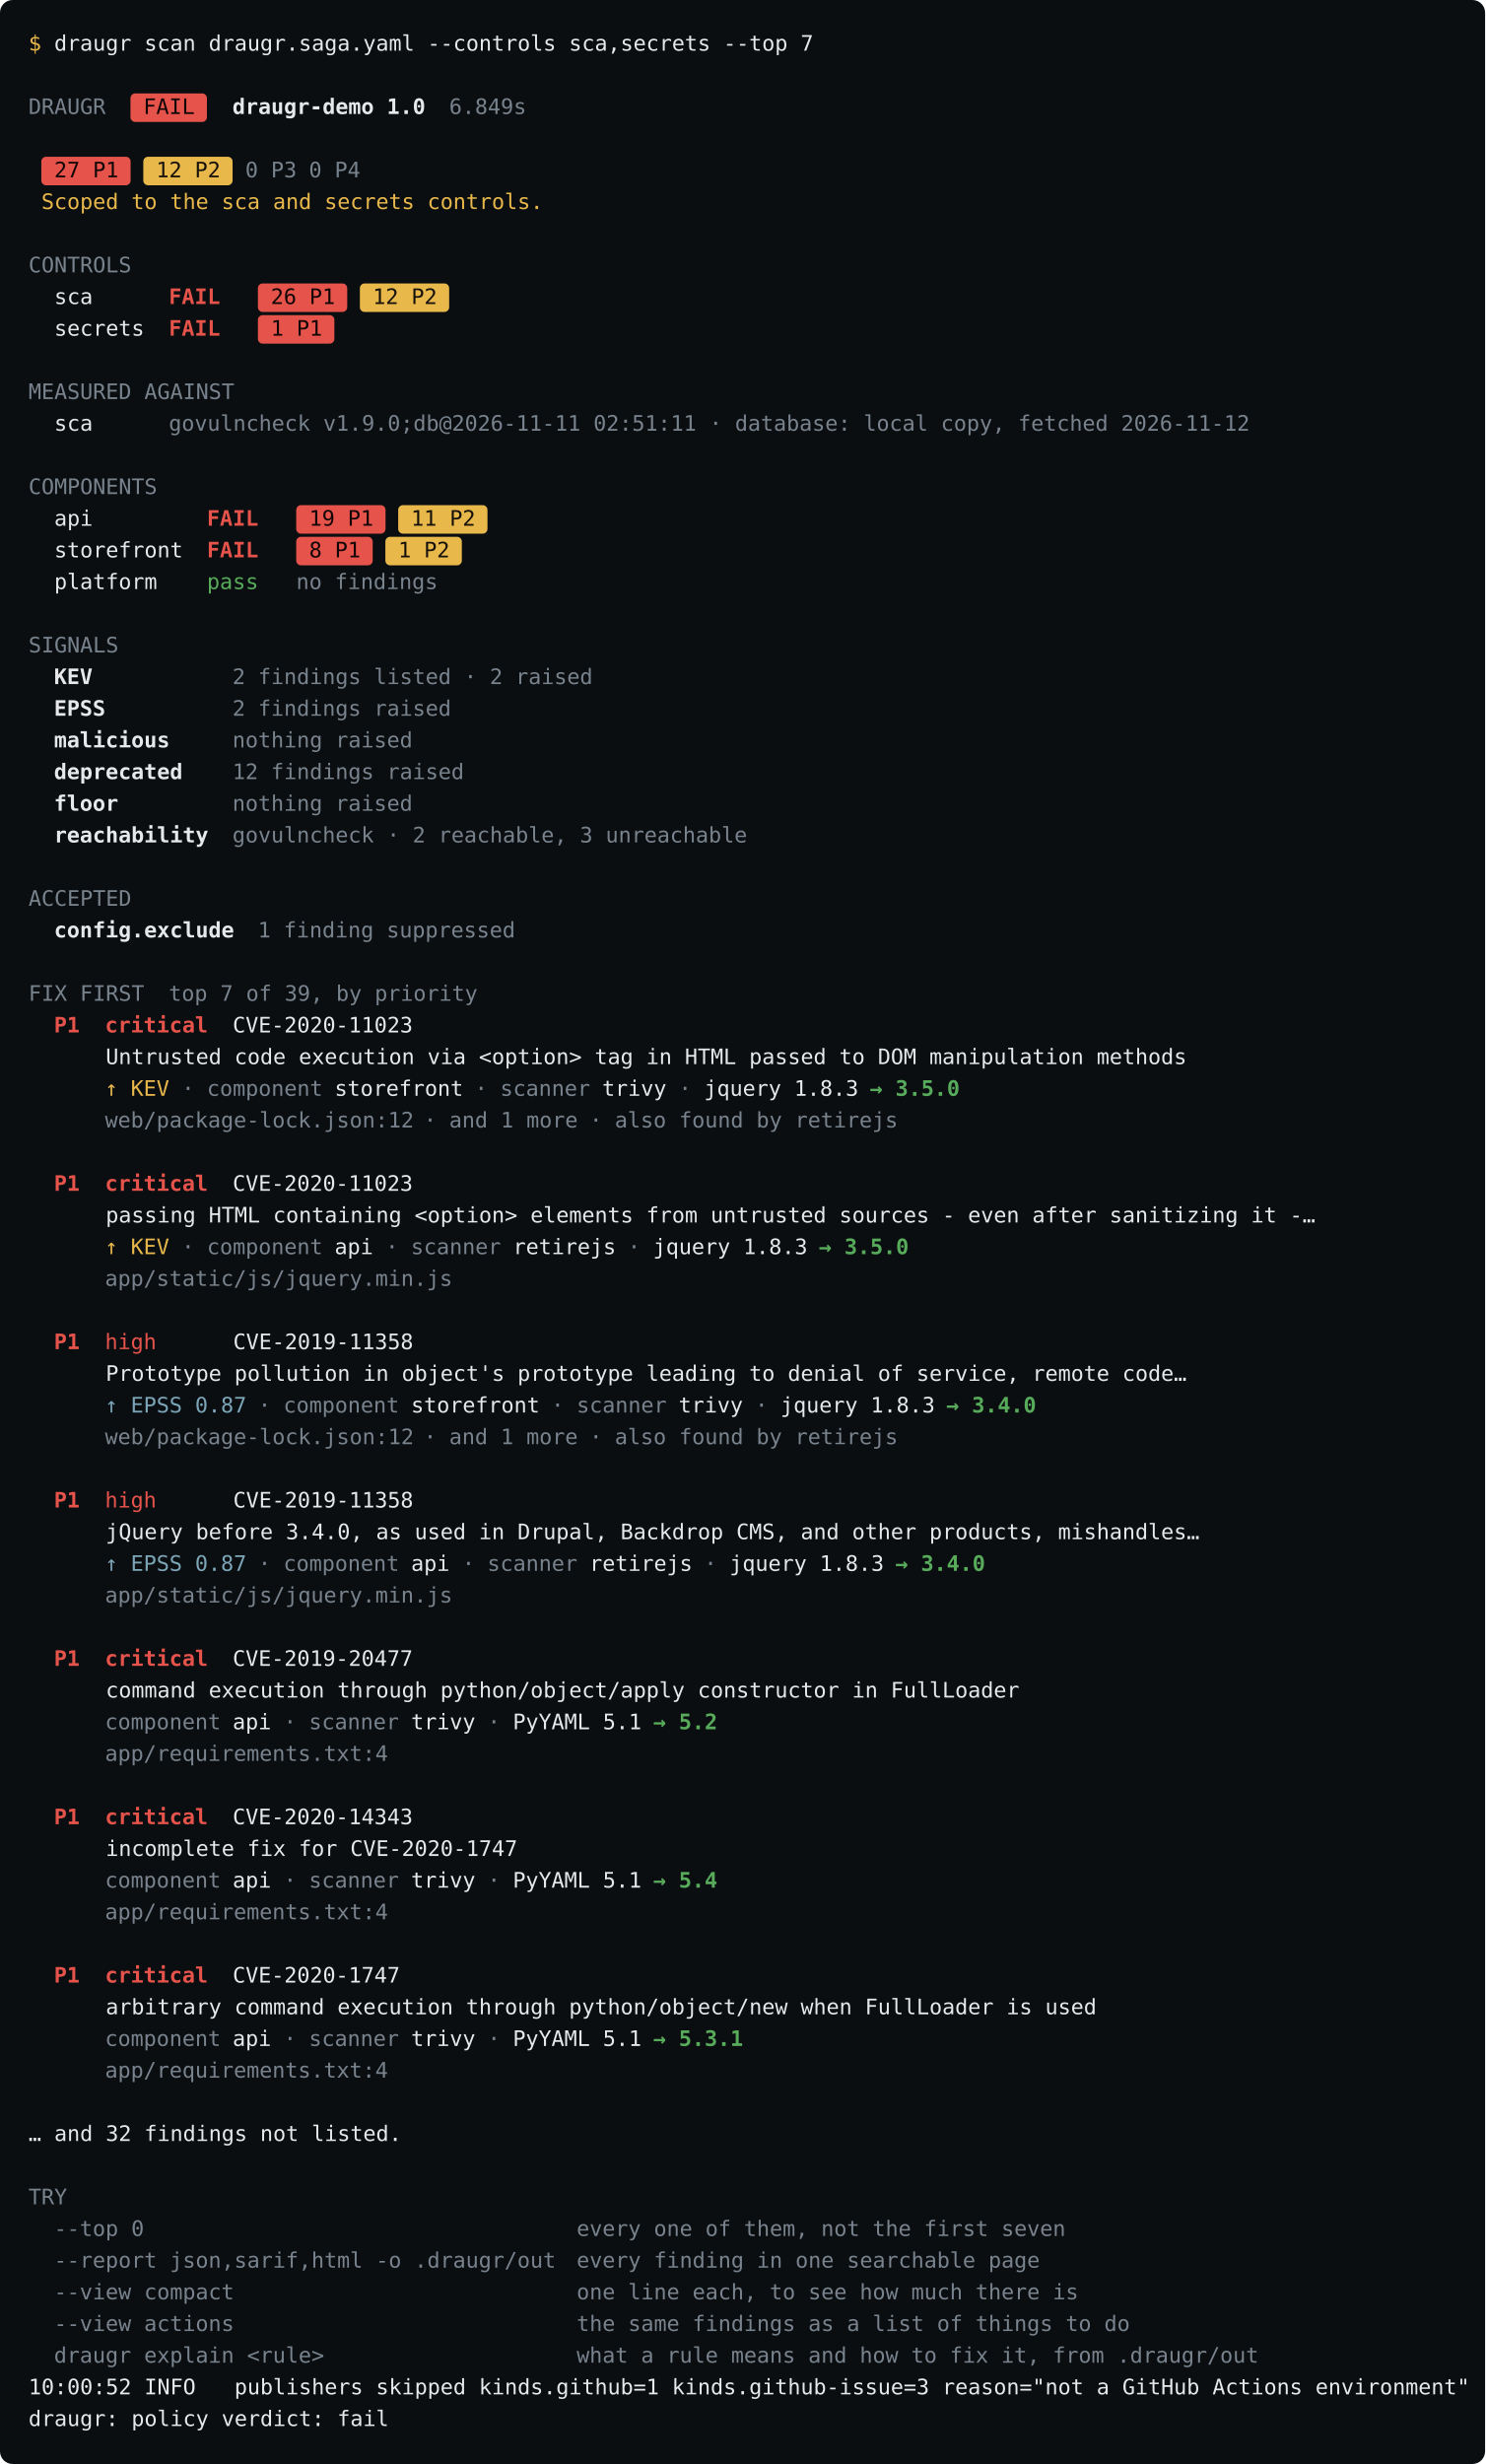
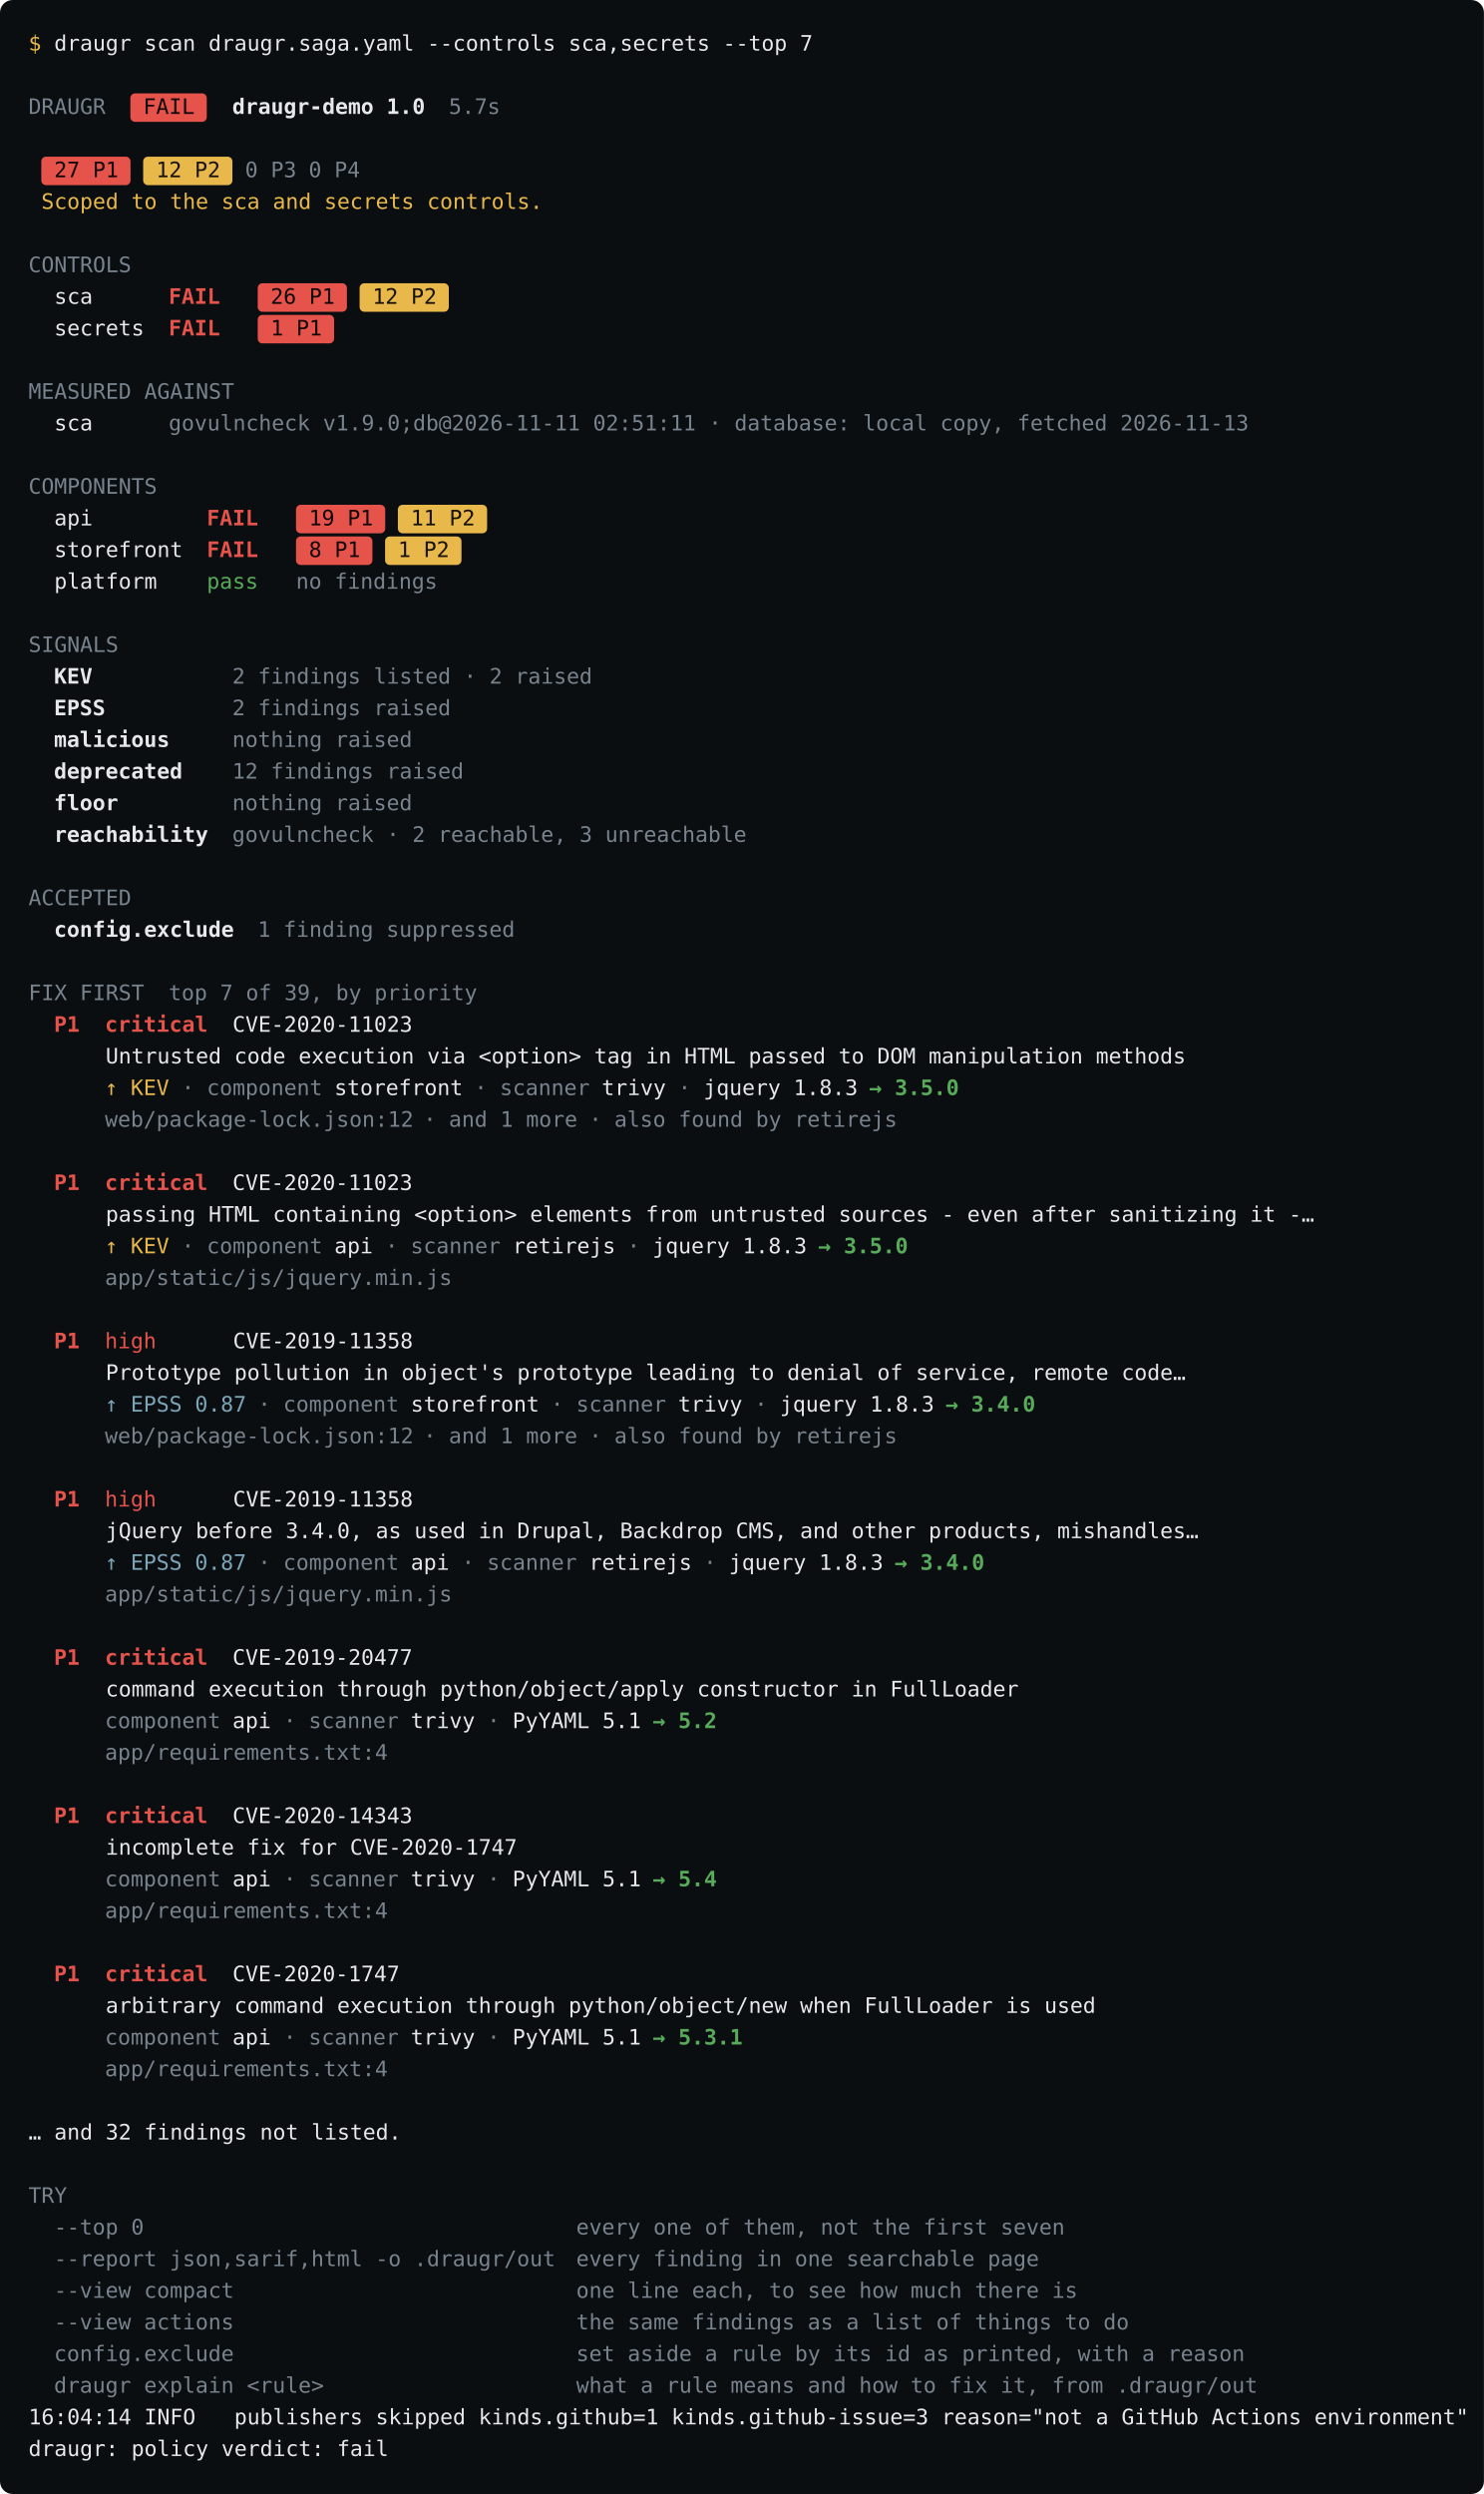
- <svg xmlns="http://www.w3.org/2000/svg" data-release="0.175.0" width="938" height="1556" viewBox="0 0 938 1556" font-family="&quot;JetBrains Mono&quot;,&quot;SFMono-Regular&quot;,ui-monospace,&quot;Menlo&quot;,&quot;DejaVu Sans Mono&quot;,monospace" font-size="13.5">
+ <svg xmlns="http://www.w3.org/2000/svg" data-release="0.176.0" width="938" height="1576" viewBox="0 0 938 1576" font-family="&quot;JetBrains Mono&quot;,&quot;SFMono-Regular&quot;,ui-monospace,&quot;Menlo&quot;,&quot;DejaVu Sans Mono&quot;,monospace" font-size="13.5">
  <rect width="100%" height="100%" rx="8" fill="#0b0e11" />
  <text x="18.0" y="32.0" fill="rgb(232,184,75)" xml:space="preserve">$</text>
  <text x="26.1" y="32.0" fill="#e6e8ea" xml:space="preserve"> draugr scan draugr.saga.yaml --controls sca,secrets --top 7</text>
  <text x="18.0" y="72.0" fill="rgb(120,131,141)" xml:space="preserve">DRAUGR</text>
  <rect x="82.4" y="59.0" width="48.3" height="18.0" rx="3" fill="rgb(229,83,75)" />
  <text x="82.4" y="72.0" fill="rgb(18,6,5)" xml:space="preserve"> FAIL </text>
  <text x="146.8" y="72.0" fill="#e6e8ea" font-weight="600" xml:space="preserve">draugr-demo 1.0</text>
-   <text x="283.7" y="72.0" fill="rgb(120,131,141)" xml:space="preserve">6.849s</text>
+   <text x="283.7" y="72.0" fill="rgb(120,131,141)" xml:space="preserve">5.7s</text>
  <rect x="26.1" y="99.0" width="56.4" height="18.0" rx="3" fill="rgb(229,83,75)" />
  <text x="26.1" y="112.0" fill="rgb(18,6,5)" xml:space="preserve"> 27 P1 </text>
  <rect x="90.5" y="99.0" width="56.4" height="18.0" rx="3" fill="rgb(232,184,75)" />
  <text x="90.5" y="112.0" fill="rgb(22,17,10)" xml:space="preserve"> 12 P2 </text>
  <text x="154.9" y="112.0" fill="rgb(120,131,141)" xml:space="preserve">0 P3</text>
  <text x="195.1" y="112.0" fill="rgb(120,131,141)" xml:space="preserve">0 P4</text>
  <text x="26.1" y="132.0" fill="rgb(232,184,75)" xml:space="preserve">Scoped to the sca and secrets controls.</text>
  <text x="18.0" y="172.0" fill="rgb(120,131,141)" xml:space="preserve">CONTROLS</text>
  <text x="18.0" y="192.0" fill="#e6e8ea" xml:space="preserve">  sca      </text>
  <text x="106.6" y="192.0" fill="rgb(229,83,75)" font-weight="600" xml:space="preserve">FAIL </text>
  <rect x="162.9" y="179.0" width="56.4" height="18.0" rx="3" fill="rgb(229,83,75)" />
  <text x="162.9" y="192.0" fill="rgb(18,6,5)" xml:space="preserve"> 26 P1 </text>
  <rect x="227.3" y="179.0" width="56.4" height="18.0" rx="3" fill="rgb(232,184,75)" />
  <text x="227.3" y="192.0" fill="rgb(22,17,10)" xml:space="preserve"> 12 P2 </text>
  <text x="18.0" y="212.0" fill="#e6e8ea" xml:space="preserve">  secrets  </text>
  <text x="106.6" y="212.0" fill="rgb(229,83,75)" font-weight="600" xml:space="preserve">FAIL </text>
  <rect x="162.9" y="199.0" width="48.3" height="18.0" rx="3" fill="rgb(229,83,75)" />
  <text x="162.9" y="212.0" fill="rgb(18,6,5)" xml:space="preserve"> 1 P1 </text>
  <text x="18.0" y="252.0" fill="rgb(120,131,141)" xml:space="preserve">MEASURED AGAINST</text>
  <text x="18.0" y="272.0" fill="#e6e8ea" xml:space="preserve">  sca      </text>
-   <text x="106.6" y="272.0" fill="rgb(120,131,141)" xml:space="preserve">govulncheck v1.9.0;db@2026-11-11 02:51:11 · database: local copy, fetched 2026-11-12</text>
+   <text x="106.6" y="272.0" fill="rgb(120,131,141)" xml:space="preserve">govulncheck v1.9.0;db@2026-11-11 02:51:11 · database: local copy, fetched 2026-11-13</text>
  <text x="18.0" y="312.0" fill="rgb(120,131,141)" xml:space="preserve">COMPONENTS</text>
  <text x="18.0" y="332.0" fill="#e6e8ea" xml:space="preserve">  api         </text>
  <text x="130.7" y="332.0" fill="rgb(229,83,75)" font-weight="600" xml:space="preserve">FAIL </text>
  <rect x="187.1" y="319.0" width="56.4" height="18.0" rx="3" fill="rgb(229,83,75)" />
  <text x="187.1" y="332.0" fill="rgb(18,6,5)" xml:space="preserve"> 19 P1 </text>
  <rect x="251.5" y="319.0" width="56.4" height="18.0" rx="3" fill="rgb(232,184,75)" />
  <text x="251.5" y="332.0" fill="rgb(22,17,10)" xml:space="preserve"> 11 P2 </text>
  <text x="18.0" y="352.0" fill="#e6e8ea" xml:space="preserve">  storefront  </text>
  <text x="130.7" y="352.0" fill="rgb(229,83,75)" font-weight="600" xml:space="preserve">FAIL </text>
  <rect x="187.1" y="339.0" width="48.3" height="18.0" rx="3" fill="rgb(229,83,75)" />
  <text x="187.1" y="352.0" fill="rgb(18,6,5)" xml:space="preserve"> 8 P1 </text>
  <rect x="243.4" y="339.0" width="48.3" height="18.0" rx="3" fill="rgb(232,184,75)" />
  <text x="243.4" y="352.0" fill="rgb(22,17,10)" xml:space="preserve"> 1 P2 </text>
  <text x="18.0" y="372.0" fill="#e6e8ea" xml:space="preserve">  platform    </text>
  <text x="130.7" y="372.0" fill="rgb(87,171,90)" xml:space="preserve">pass </text>
  <text x="187.1" y="372.0" fill="rgb(120,131,141)" xml:space="preserve">no findings</text>
  <text x="18.0" y="412.0" fill="rgb(120,131,141)" xml:space="preserve">SIGNALS</text>
  <text x="34.1" y="432.0" fill="#e6e8ea" font-weight="600" xml:space="preserve">KEV</text>
  <text x="146.8" y="432.0" fill="rgb(120,131,141)" xml:space="preserve">2 findings listed · 2 raised</text>
  <text x="34.1" y="452.0" fill="#e6e8ea" font-weight="600" xml:space="preserve">EPSS</text>
  <text x="146.8" y="452.0" fill="rgb(120,131,141)" xml:space="preserve">2 findings raised</text>
  <text x="34.1" y="472.0" fill="#e6e8ea" font-weight="600" xml:space="preserve">malicious</text>
  <text x="146.8" y="472.0" fill="rgb(120,131,141)" xml:space="preserve">nothing raised</text>
  <text x="34.1" y="492.0" fill="#e6e8ea" font-weight="600" xml:space="preserve">deprecated</text>
  <text x="146.8" y="492.0" fill="rgb(120,131,141)" xml:space="preserve">12 findings raised</text>
  <text x="34.1" y="512.0" fill="#e6e8ea" font-weight="600" xml:space="preserve">floor</text>
  <text x="146.8" y="512.0" fill="rgb(120,131,141)" xml:space="preserve">nothing raised</text>
  <text x="34.1" y="532.0" fill="#e6e8ea" font-weight="600" xml:space="preserve">reachability</text>
  <text x="146.8" y="532.0" fill="rgb(120,131,141)" xml:space="preserve">govulncheck · 2 reachable, 3 unreachable</text>
  <text x="18.0" y="572.0" fill="rgb(120,131,141)" xml:space="preserve">ACCEPTED</text>
  <text x="34.1" y="592.0" fill="#e6e8ea" font-weight="600" xml:space="preserve">config.exclude</text>
  <text x="162.9" y="592.0" fill="rgb(120,131,141)" xml:space="preserve">1 finding suppressed</text>
  <text x="18.0" y="632.0" fill="rgb(120,131,141)" xml:space="preserve">FIX FIRST</text>
  <text x="106.6" y="632.0" fill="rgb(120,131,141)" xml:space="preserve">top 7 of 39, by priority</text>
  <text x="34.1" y="652.0" fill="rgb(229,83,75)" font-weight="600" xml:space="preserve">P1</text>
  <text x="66.3" y="652.0" fill="rgb(229,83,75)" font-weight="600" xml:space="preserve">critical</text>
  <text x="130.7" y="652.0" fill="#e6e8ea" xml:space="preserve">  CVE-2020-11023</text>
  <text x="18.0" y="672.0" fill="#e6e8ea" xml:space="preserve">      Untrusted code execution via &lt;option&gt; tag in HTML passed to DOM manipulation methods</text>
  <text x="66.3" y="692.0" fill="rgb(232,184,75)" xml:space="preserve">↑ KEV</text>
  <text x="106.6" y="692.0" fill="rgb(120,131,141)" xml:space="preserve"> · </text>
  <text x="130.7" y="692.0" fill="rgb(120,131,141)" xml:space="preserve">component</text>
  <text x="203.2" y="692.0" fill="#e6e8ea" xml:space="preserve"> storefront</text>
  <text x="291.7" y="692.0" fill="rgb(120,131,141)" xml:space="preserve"> · </text>
  <text x="315.9" y="692.0" fill="rgb(120,131,141)" xml:space="preserve">scanner</text>
  <text x="372.2" y="692.0" fill="#e6e8ea" xml:space="preserve"> trivy</text>
  <text x="420.5" y="692.0" fill="rgb(120,131,141)" xml:space="preserve"> · </text>
  <text x="444.7" y="692.0" fill="#e6e8ea" xml:space="preserve">jquery 1.8.3 </text>
  <text x="549.3" y="692.0" fill="rgb(87,171,90)" font-weight="600" xml:space="preserve">→ 3.5.0</text>
  <text x="66.3" y="712.0" fill="rgb(120,131,141)" xml:space="preserve">web/package-lock.json:12</text>
  <text x="259.5" y="712.0" fill="rgb(120,131,141)" xml:space="preserve"> · </text>
  <text x="283.7" y="712.0" fill="rgb(120,131,141)" xml:space="preserve">and 1 more</text>
  <text x="364.2" y="712.0" fill="rgb(120,131,141)" xml:space="preserve"> · </text>
  <text x="388.3" y="712.0" fill="rgb(120,131,141)" xml:space="preserve">also found by retirejs</text>
  <text x="34.1" y="752.0" fill="rgb(229,83,75)" font-weight="600" xml:space="preserve">P1</text>
  <text x="66.3" y="752.0" fill="rgb(229,83,75)" font-weight="600" xml:space="preserve">critical</text>
  <text x="130.7" y="752.0" fill="#e6e8ea" xml:space="preserve">  CVE-2020-11023</text>
  <text x="18.0" y="772.0" fill="#e6e8ea" xml:space="preserve">      passing HTML containing &lt;option&gt; elements from untrusted sources - even after sanitizing it -…</text>
  <text x="66.3" y="792.0" fill="rgb(232,184,75)" xml:space="preserve">↑ KEV</text>
  <text x="106.6" y="792.0" fill="rgb(120,131,141)" xml:space="preserve"> · </text>
  <text x="130.7" y="792.0" fill="rgb(120,131,141)" xml:space="preserve">component</text>
  <text x="203.2" y="792.0" fill="#e6e8ea" xml:space="preserve"> api</text>
  <text x="235.4" y="792.0" fill="rgb(120,131,141)" xml:space="preserve"> · </text>
  <text x="259.5" y="792.0" fill="rgb(120,131,141)" xml:space="preserve">scanner</text>
  <text x="315.9" y="792.0" fill="#e6e8ea" xml:space="preserve"> retirejs</text>
  <text x="388.3" y="792.0" fill="rgb(120,131,141)" xml:space="preserve"> · </text>
  <text x="412.5" y="792.0" fill="#e6e8ea" xml:space="preserve">jquery 1.8.3 </text>
  <text x="517.1" y="792.0" fill="rgb(87,171,90)" font-weight="600" xml:space="preserve">→ 3.5.0</text>
  <text x="66.3" y="812.0" fill="rgb(120,131,141)" xml:space="preserve">app/static/js/jquery.min.js</text>
  <text x="34.1" y="852.0" fill="rgb(229,83,75)" font-weight="600" xml:space="preserve">P1</text>
  <text x="66.3" y="852.0" fill="rgb(229,83,75)" xml:space="preserve">high</text>
  <text x="98.5" y="852.0" fill="#e6e8ea" xml:space="preserve">      CVE-2019-11358</text>
  <text x="18.0" y="872.0" fill="#e6e8ea" xml:space="preserve">      Prototype pollution in object's prototype leading to denial of service, remote code…</text>
  <text x="66.3" y="892.0" fill="rgb(124,166,184)" xml:space="preserve">↑ EPSS 0.87</text>
  <text x="154.9" y="892.0" fill="rgb(120,131,141)" xml:space="preserve"> · </text>
  <text x="179.0" y="892.0" fill="rgb(120,131,141)" xml:space="preserve">component</text>
  <text x="251.5" y="892.0" fill="#e6e8ea" xml:space="preserve"> storefront</text>
  <text x="340.0" y="892.0" fill="rgb(120,131,141)" xml:space="preserve"> · </text>
  <text x="364.2" y="892.0" fill="rgb(120,131,141)" xml:space="preserve">scanner</text>
  <text x="420.5" y="892.0" fill="#e6e8ea" xml:space="preserve"> trivy</text>
  <text x="468.8" y="892.0" fill="rgb(120,131,141)" xml:space="preserve"> · </text>
  <text x="493.0" y="892.0" fill="#e6e8ea" xml:space="preserve">jquery 1.8.3 </text>
  <text x="597.6" y="892.0" fill="rgb(87,171,90)" font-weight="600" xml:space="preserve">→ 3.4.0</text>
  <text x="66.3" y="912.0" fill="rgb(120,131,141)" xml:space="preserve">web/package-lock.json:12</text>
  <text x="259.5" y="912.0" fill="rgb(120,131,141)" xml:space="preserve"> · </text>
  <text x="283.7" y="912.0" fill="rgb(120,131,141)" xml:space="preserve">and 1 more</text>
  <text x="364.2" y="912.0" fill="rgb(120,131,141)" xml:space="preserve"> · </text>
  <text x="388.3" y="912.0" fill="rgb(120,131,141)" xml:space="preserve">also found by retirejs</text>
  <text x="34.1" y="952.0" fill="rgb(229,83,75)" font-weight="600" xml:space="preserve">P1</text>
  <text x="66.3" y="952.0" fill="rgb(229,83,75)" xml:space="preserve">high</text>
  <text x="98.5" y="952.0" fill="#e6e8ea" xml:space="preserve">      CVE-2019-11358</text>
  <text x="18.0" y="972.0" fill="#e6e8ea" xml:space="preserve">      jQuery before 3.4.0, as used in Drupal, Backdrop CMS, and other products, mishandles…</text>
  <text x="66.3" y="992.0" fill="rgb(124,166,184)" xml:space="preserve">↑ EPSS 0.87</text>
  <text x="154.9" y="992.0" fill="rgb(120,131,141)" xml:space="preserve"> · </text>
  <text x="179.0" y="992.0" fill="rgb(120,131,141)" xml:space="preserve">component</text>
  <text x="251.5" y="992.0" fill="#e6e8ea" xml:space="preserve"> api</text>
  <text x="283.7" y="992.0" fill="rgb(120,131,141)" xml:space="preserve"> · </text>
  <text x="307.8" y="992.0" fill="rgb(120,131,141)" xml:space="preserve">scanner</text>
  <text x="364.2" y="992.0" fill="#e6e8ea" xml:space="preserve"> retirejs</text>
  <text x="436.6" y="992.0" fill="rgb(120,131,141)" xml:space="preserve"> · </text>
  <text x="460.8" y="992.0" fill="#e6e8ea" xml:space="preserve">jquery 1.8.3 </text>
  <text x="565.4" y="992.0" fill="rgb(87,171,90)" font-weight="600" xml:space="preserve">→ 3.4.0</text>
  <text x="66.3" y="1012.0" fill="rgb(120,131,141)" xml:space="preserve">app/static/js/jquery.min.js</text>
  <text x="34.1" y="1052.0" fill="rgb(229,83,75)" font-weight="600" xml:space="preserve">P1</text>
  <text x="66.3" y="1052.0" fill="rgb(229,83,75)" font-weight="600" xml:space="preserve">critical</text>
  <text x="130.7" y="1052.0" fill="#e6e8ea" xml:space="preserve">  CVE-2019-20477</text>
  <text x="18.0" y="1072.0" fill="#e6e8ea" xml:space="preserve">      command execution through python/object/apply constructor in FullLoader</text>
  <text x="66.3" y="1092.0" fill="rgb(120,131,141)" xml:space="preserve">component</text>
  <text x="138.8" y="1092.0" fill="#e6e8ea" xml:space="preserve"> api</text>
  <text x="171.0" y="1092.0" fill="rgb(120,131,141)" xml:space="preserve"> · </text>
  <text x="195.1" y="1092.0" fill="rgb(120,131,141)" xml:space="preserve">scanner</text>
  <text x="251.5" y="1092.0" fill="#e6e8ea" xml:space="preserve"> trivy</text>
  <text x="299.8" y="1092.0" fill="rgb(120,131,141)" xml:space="preserve"> · </text>
  <text x="323.9" y="1092.0" fill="#e6e8ea" xml:space="preserve">PyYAML 5.1 </text>
  <text x="412.5" y="1092.0" fill="rgb(87,171,90)" font-weight="600" xml:space="preserve">→ 5.2</text>
  <text x="66.3" y="1112.0" fill="rgb(120,131,141)" xml:space="preserve">app/requirements.txt:4</text>
  <text x="34.1" y="1152.0" fill="rgb(229,83,75)" font-weight="600" xml:space="preserve">P1</text>
  <text x="66.3" y="1152.0" fill="rgb(229,83,75)" font-weight="600" xml:space="preserve">critical</text>
  <text x="130.7" y="1152.0" fill="#e6e8ea" xml:space="preserve">  CVE-2020-14343</text>
  <text x="18.0" y="1172.0" fill="#e6e8ea" xml:space="preserve">      incomplete fix for CVE-2020-1747</text>
  <text x="66.3" y="1192.0" fill="rgb(120,131,141)" xml:space="preserve">component</text>
  <text x="138.8" y="1192.0" fill="#e6e8ea" xml:space="preserve"> api</text>
  <text x="171.0" y="1192.0" fill="rgb(120,131,141)" xml:space="preserve"> · </text>
  <text x="195.1" y="1192.0" fill="rgb(120,131,141)" xml:space="preserve">scanner</text>
  <text x="251.5" y="1192.0" fill="#e6e8ea" xml:space="preserve"> trivy</text>
  <text x="299.8" y="1192.0" fill="rgb(120,131,141)" xml:space="preserve"> · </text>
  <text x="323.9" y="1192.0" fill="#e6e8ea" xml:space="preserve">PyYAML 5.1 </text>
  <text x="412.5" y="1192.0" fill="rgb(87,171,90)" font-weight="600" xml:space="preserve">→ 5.4</text>
  <text x="66.3" y="1212.0" fill="rgb(120,131,141)" xml:space="preserve">app/requirements.txt:4</text>
  <text x="34.1" y="1252.0" fill="rgb(229,83,75)" font-weight="600" xml:space="preserve">P1</text>
  <text x="66.3" y="1252.0" fill="rgb(229,83,75)" font-weight="600" xml:space="preserve">critical</text>
  <text x="130.7" y="1252.0" fill="#e6e8ea" xml:space="preserve">  CVE-2020-1747</text>
  <text x="18.0" y="1272.0" fill="#e6e8ea" xml:space="preserve">      arbitrary command execution through python/object/new when FullLoader is used</text>
  <text x="66.3" y="1292.0" fill="rgb(120,131,141)" xml:space="preserve">component</text>
  <text x="138.8" y="1292.0" fill="#e6e8ea" xml:space="preserve"> api</text>
  <text x="171.0" y="1292.0" fill="rgb(120,131,141)" xml:space="preserve"> · </text>
  <text x="195.1" y="1292.0" fill="rgb(120,131,141)" xml:space="preserve">scanner</text>
  <text x="251.5" y="1292.0" fill="#e6e8ea" xml:space="preserve"> trivy</text>
  <text x="299.8" y="1292.0" fill="rgb(120,131,141)" xml:space="preserve"> · </text>
  <text x="323.9" y="1292.0" fill="#e6e8ea" xml:space="preserve">PyYAML 5.1 </text>
  <text x="412.5" y="1292.0" fill="rgb(87,171,90)" font-weight="600" xml:space="preserve">→ 5.3.1</text>
  <text x="66.3" y="1312.0" fill="rgb(120,131,141)" xml:space="preserve">app/requirements.txt:4</text>
  <text x="18.0" y="1352.0" fill="#e6e8ea" xml:space="preserve">… and 32 findings not listed.</text>
  <text x="18.0" y="1392.0" fill="rgb(120,131,141)" xml:space="preserve">TRY</text>
  <text x="34.1" y="1412.0" fill="rgb(120,131,141)" xml:space="preserve">--top 0</text>
  <text x="364.2" y="1412.0" fill="rgb(120,131,141)" xml:space="preserve">every one of them, not the first seven</text>
  <text x="34.1" y="1432.0" fill="rgb(120,131,141)" xml:space="preserve">--report json,sarif,html -o .draugr/out</text>
  <text x="364.2" y="1432.0" fill="rgb(120,131,141)" xml:space="preserve">every finding in one searchable page</text>
  <text x="34.1" y="1452.0" fill="rgb(120,131,141)" xml:space="preserve">--view compact</text>
  <text x="364.2" y="1452.0" fill="rgb(120,131,141)" xml:space="preserve">one line each, to see how much there is</text>
  <text x="34.1" y="1472.0" fill="rgb(120,131,141)" xml:space="preserve">--view actions</text>
  <text x="364.2" y="1472.0" fill="rgb(120,131,141)" xml:space="preserve">the same findings as a list of things to do</text>
-   <text x="34.1" y="1492.0" fill="rgb(120,131,141)" xml:space="preserve">draugr explain &lt;rule&gt;</text>
-   <text x="364.2" y="1492.0" fill="rgb(120,131,141)" xml:space="preserve">what a rule means and how to fix it, from .draugr/out</text>
-   <text x="18.0" y="1512.0" fill="#e6e8ea" xml:space="preserve">10:00:52 INFO   publishers skipped kinds.github=1 kinds.github-issue=3 reason="not a GitHub Actions environment"</text>
-   <text x="18.0" y="1532.0" fill="#e6e8ea" xml:space="preserve">draugr: policy verdict: fail</text>
+   <text x="34.1" y="1492.0" fill="rgb(120,131,141)" xml:space="preserve">config.exclude</text>
+   <text x="364.2" y="1492.0" fill="rgb(120,131,141)" xml:space="preserve">set aside a rule by its id as printed, with a reason</text>
+   <text x="34.1" y="1512.0" fill="rgb(120,131,141)" xml:space="preserve">draugr explain &lt;rule&gt;</text>
+   <text x="364.2" y="1512.0" fill="rgb(120,131,141)" xml:space="preserve">what a rule means and how to fix it, from .draugr/out</text>
+   <text x="18.0" y="1532.0" fill="#e6e8ea" xml:space="preserve">16:04:14 INFO   publishers skipped kinds.github=1 kinds.github-issue=3 reason="not a GitHub Actions environment"</text>
+   <text x="18.0" y="1552.0" fill="#e6e8ea" xml:space="preserve">draugr: policy verdict: fail</text>
</svg>
